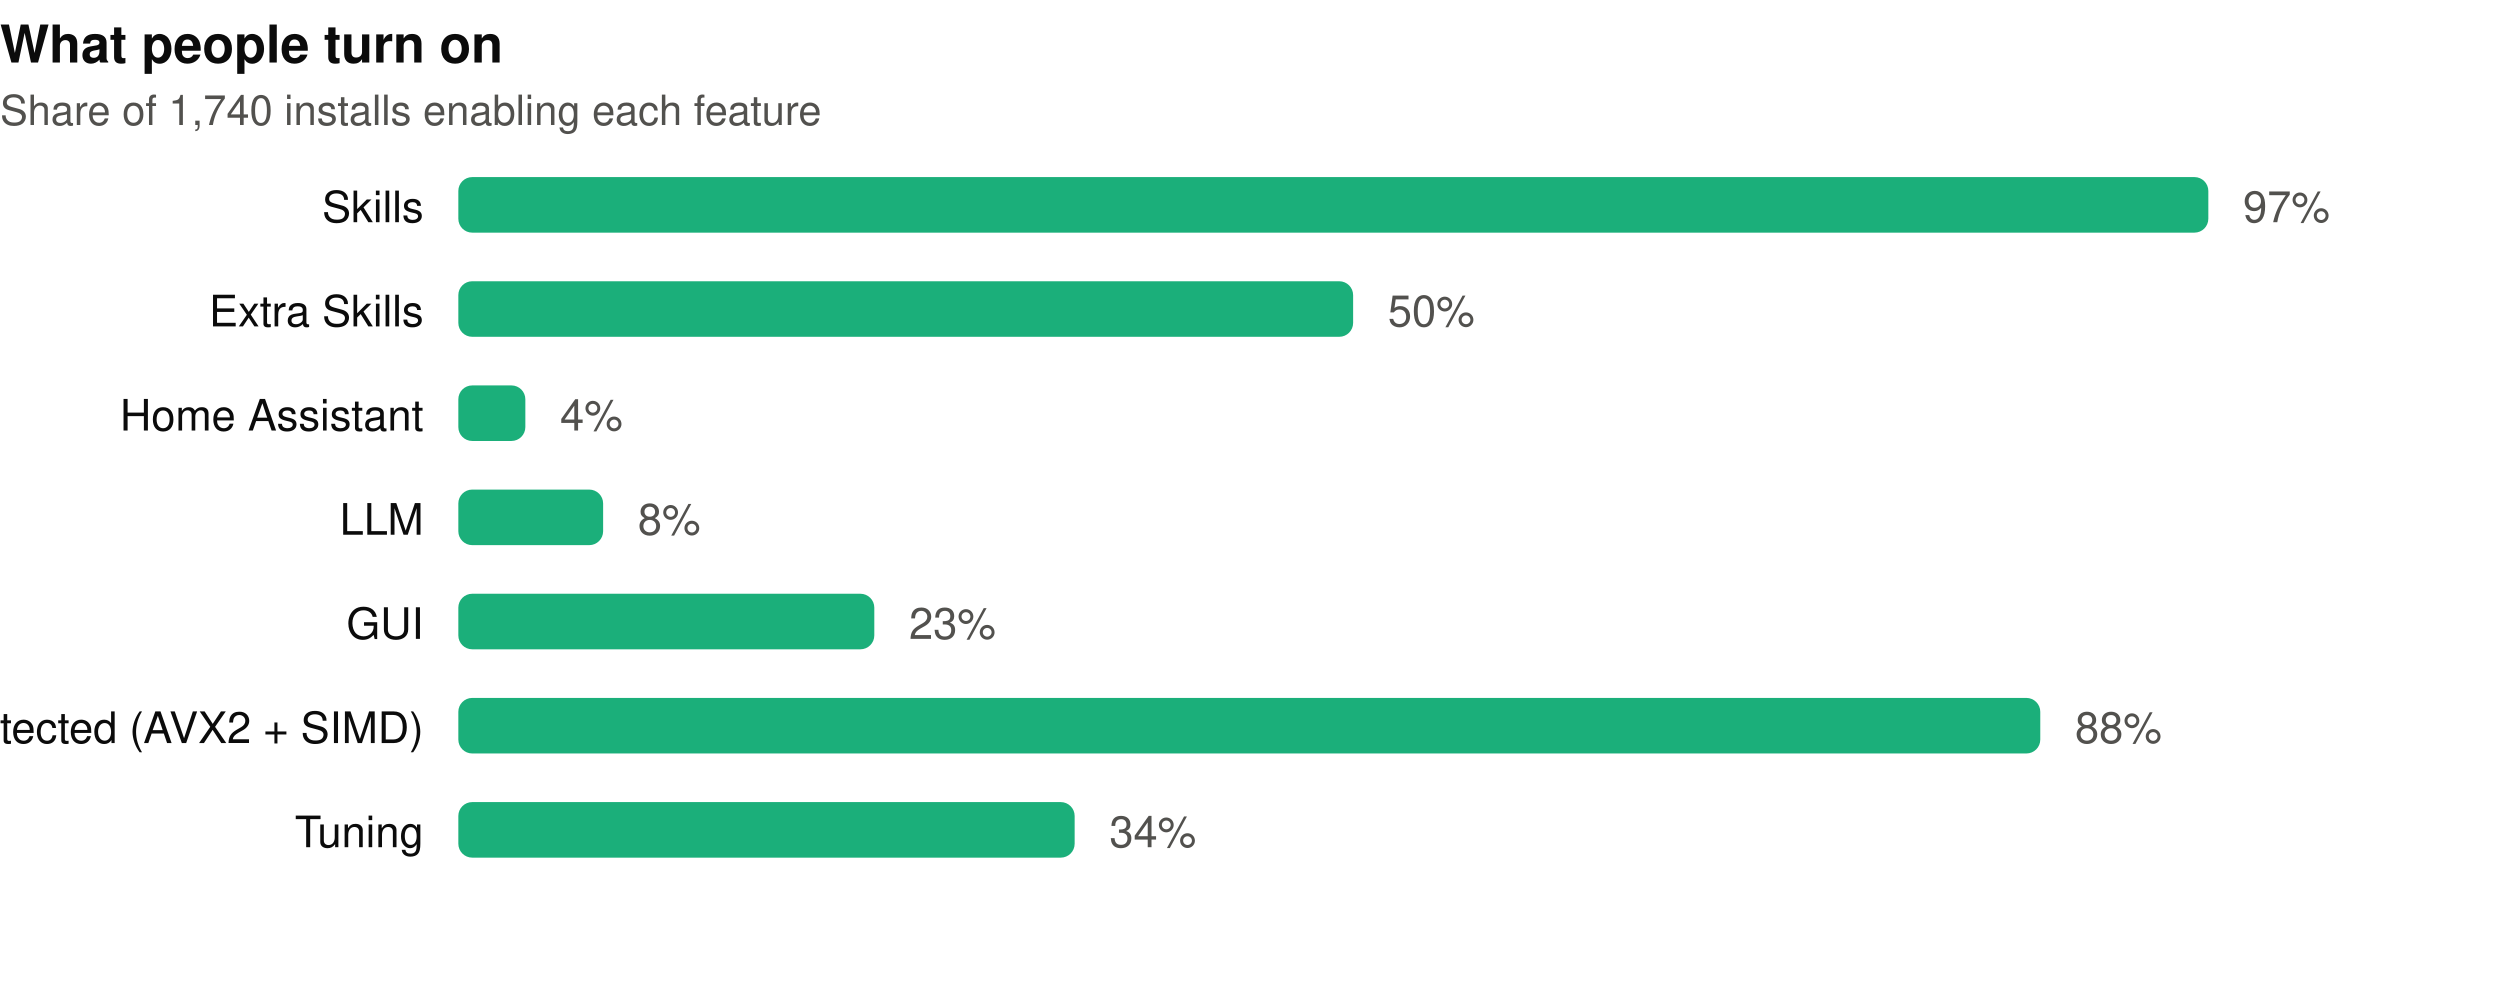
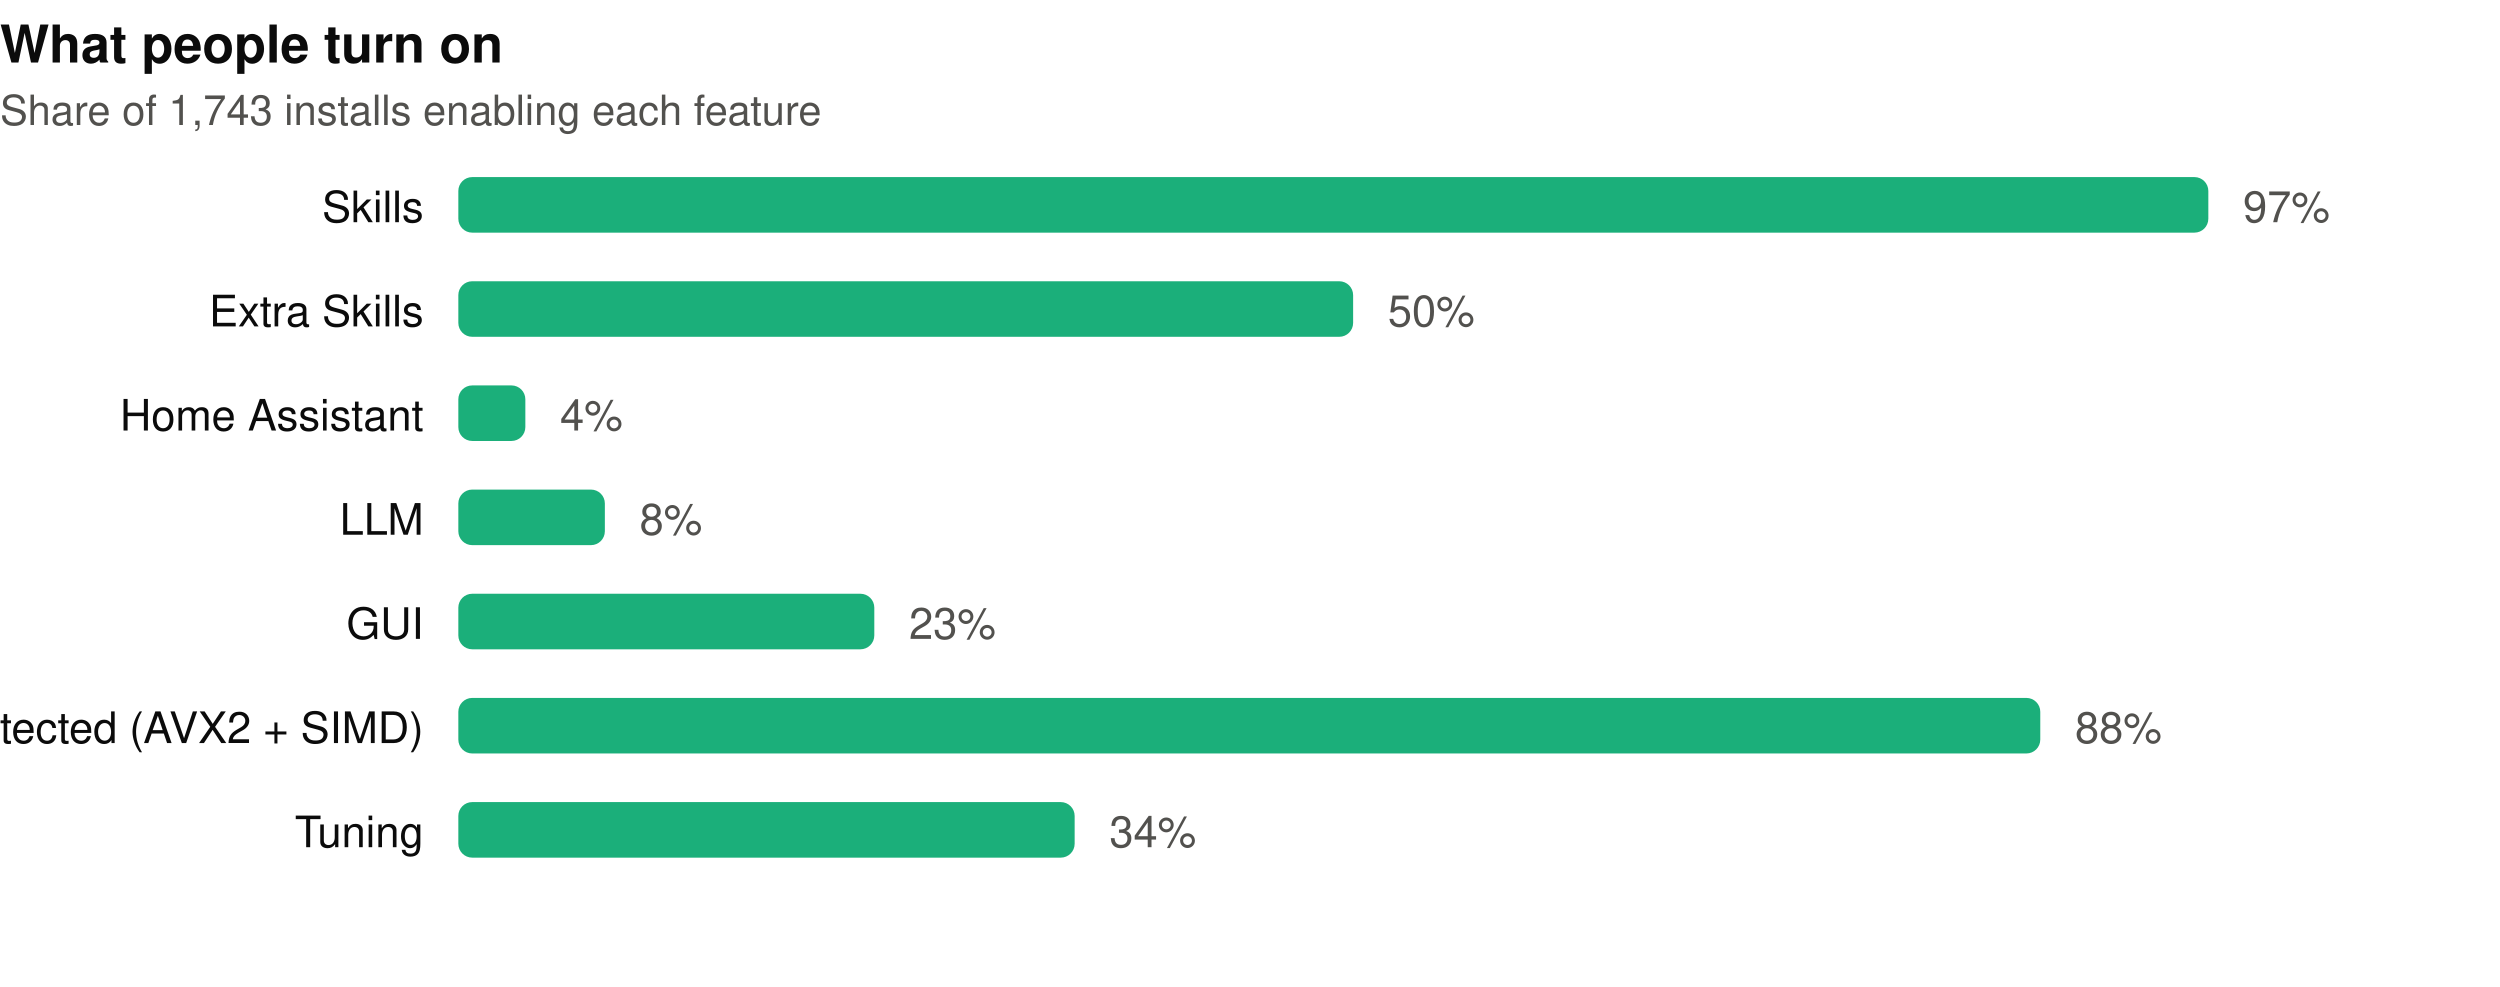
- <svg xmlns="http://www.w3.org/2000/svg" width="720" height="284" viewBox="0 0 720 284" role="img" aria-label="What people turn on. Share of 1,740 installs enabling each feature">
+ <svg xmlns="http://www.w3.org/2000/svg" width="720" height="284" viewBox="0 0 720 284" role="img" aria-label="What people turn on. Share of 1,743 installs enabling each feature">
  <text x="0" y="18" font-family="ui-sans-serif,-apple-system,BlinkMacSystemFont,'Segoe UI',Helvetica,Arial,sans-serif" font-size="15" font-weight="600" fill="#0b0b0b">What people turn on</text>
-   <text x="0" y="36" font-family="ui-sans-serif,-apple-system,BlinkMacSystemFont,'Segoe UI',Helvetica,Arial,sans-serif" font-size="12" fill="#52514e">Share of 1,740 installs enabling each feature</text>
+   <text x="0" y="36" font-family="ui-sans-serif,-apple-system,BlinkMacSystemFont,'Segoe UI',Helvetica,Arial,sans-serif" font-size="12" fill="#52514e">Share of 1,743 installs enabling each feature</text>
  <text x="122" y="64.0" text-anchor="end" font-family="ui-sans-serif,-apple-system,BlinkMacSystemFont,'Segoe UI',Helvetica,Arial,sans-serif" font-size="12.5" fill="#0b0b0b">Skills</text>
  <rect x="132" y="51.0" width="504.0" height="16" rx="4" fill="#1baf7a" />
  <text x="646.0" y="64.0" font-family="ui-sans-serif,-apple-system,BlinkMacSystemFont,'Segoe UI',Helvetica,Arial,sans-serif" font-size="12.5" fill="#52514e">97%</text>
  <text x="122" y="94.0" text-anchor="end" font-family="ui-sans-serif,-apple-system,BlinkMacSystemFont,'Segoe UI',Helvetica,Arial,sans-serif" font-size="12.5" fill="#0b0b0b">Extra Skills</text>
  <rect x="132" y="81.0" width="257.7" height="16" rx="4" fill="#1baf7a" />
  <text x="399.7" y="94.0" font-family="ui-sans-serif,-apple-system,BlinkMacSystemFont,'Segoe UI',Helvetica,Arial,sans-serif" font-size="12.5" fill="#52514e">50%</text>
  <text x="122" y="124.0" text-anchor="end" font-family="ui-sans-serif,-apple-system,BlinkMacSystemFont,'Segoe UI',Helvetica,Arial,sans-serif" font-size="12.5" fill="#0b0b0b">Home Assistant</text>
  <rect x="132" y="111.0" width="19.3" height="16" rx="4" fill="#1baf7a" />
  <text x="161.3" y="124.0" font-family="ui-sans-serif,-apple-system,BlinkMacSystemFont,'Segoe UI',Helvetica,Arial,sans-serif" font-size="12.5" fill="#52514e">4%</text>
  <text x="122" y="154.0" text-anchor="end" font-family="ui-sans-serif,-apple-system,BlinkMacSystemFont,'Segoe UI',Helvetica,Arial,sans-serif" font-size="12.5" fill="#0b0b0b">LLM</text>
-   <rect x="132" y="141.0" width="41.7" height="16" rx="4" fill="#1baf7a" />
-   <text x="183.7" y="154.0" font-family="ui-sans-serif,-apple-system,BlinkMacSystemFont,'Segoe UI',Helvetica,Arial,sans-serif" font-size="12.5" fill="#52514e">8%</text>
+   <rect x="132" y="141.0" width="42.2" height="16" rx="4" fill="#1baf7a" />
+   <text x="184.2" y="154.0" font-family="ui-sans-serif,-apple-system,BlinkMacSystemFont,'Segoe UI',Helvetica,Arial,sans-serif" font-size="12.5" fill="#52514e">8%</text>
  <text x="122" y="184.0" text-anchor="end" font-family="ui-sans-serif,-apple-system,BlinkMacSystemFont,'Segoe UI',Helvetica,Arial,sans-serif" font-size="12.5" fill="#0b0b0b">GUI</text>
  <rect x="132" y="171.0" width="119.8" height="16" rx="4" fill="#1baf7a" />
  <text x="261.8" y="184.0" font-family="ui-sans-serif,-apple-system,BlinkMacSystemFont,'Segoe UI',Helvetica,Arial,sans-serif" font-size="12.5" fill="#52514e">23%</text>
  <text x="122" y="214.0" text-anchor="end" font-family="ui-sans-serif,-apple-system,BlinkMacSystemFont,'Segoe UI',Helvetica,Arial,sans-serif" font-size="12.5" fill="#0b0b0b">CPU capability detected (AVX2 + SIMD)</text>
  <rect x="132" y="201.0" width="455.6" height="16" rx="4" fill="#1baf7a" />
  <text x="597.6" y="214.0" font-family="ui-sans-serif,-apple-system,BlinkMacSystemFont,'Segoe UI',Helvetica,Arial,sans-serif" font-size="12.5" fill="#52514e">88%</text>
  <text x="122" y="244.0" text-anchor="end" font-family="ui-sans-serif,-apple-system,BlinkMacSystemFont,'Segoe UI',Helvetica,Arial,sans-serif" font-size="12.5" fill="#0b0b0b">Tuning</text>
  <rect x="132" y="231.0" width="177.5" height="16" rx="4" fill="#1baf7a" />
  <text x="319.5" y="244.0" font-family="ui-sans-serif,-apple-system,BlinkMacSystemFont,'Segoe UI',Helvetica,Arial,sans-serif" font-size="12.5" fill="#52514e">34%</text>
</svg>
